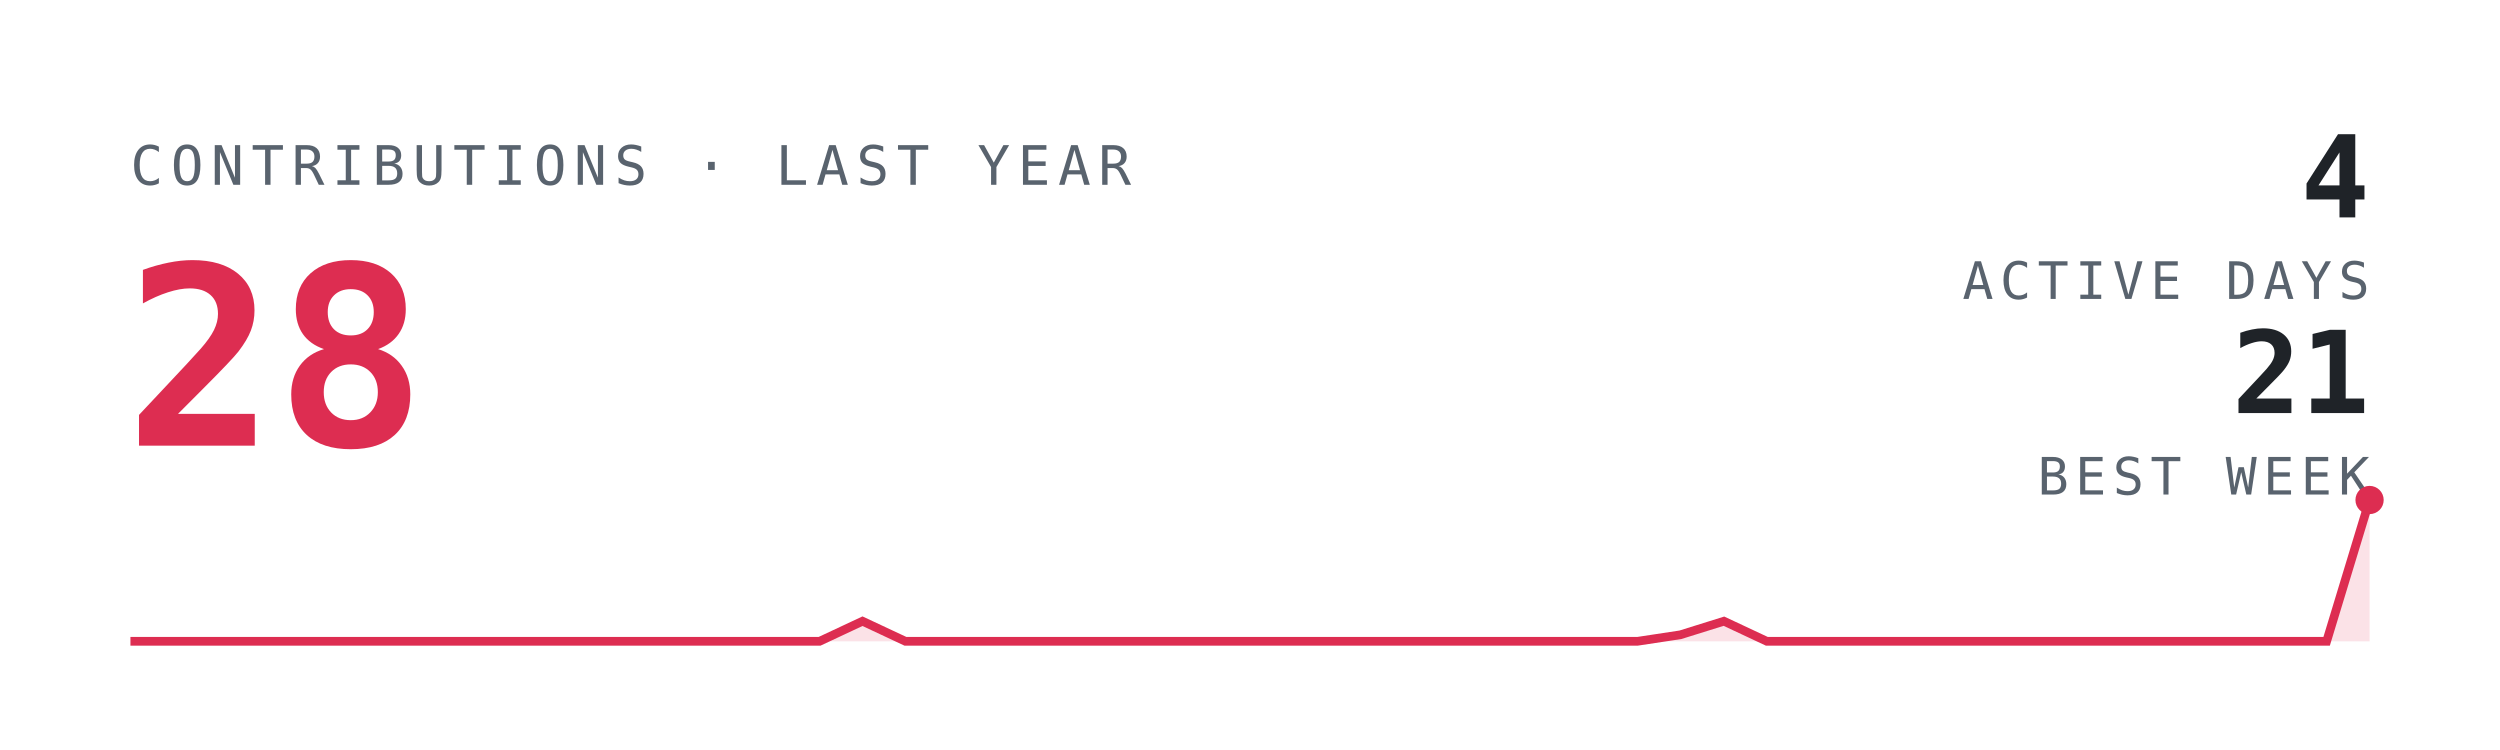
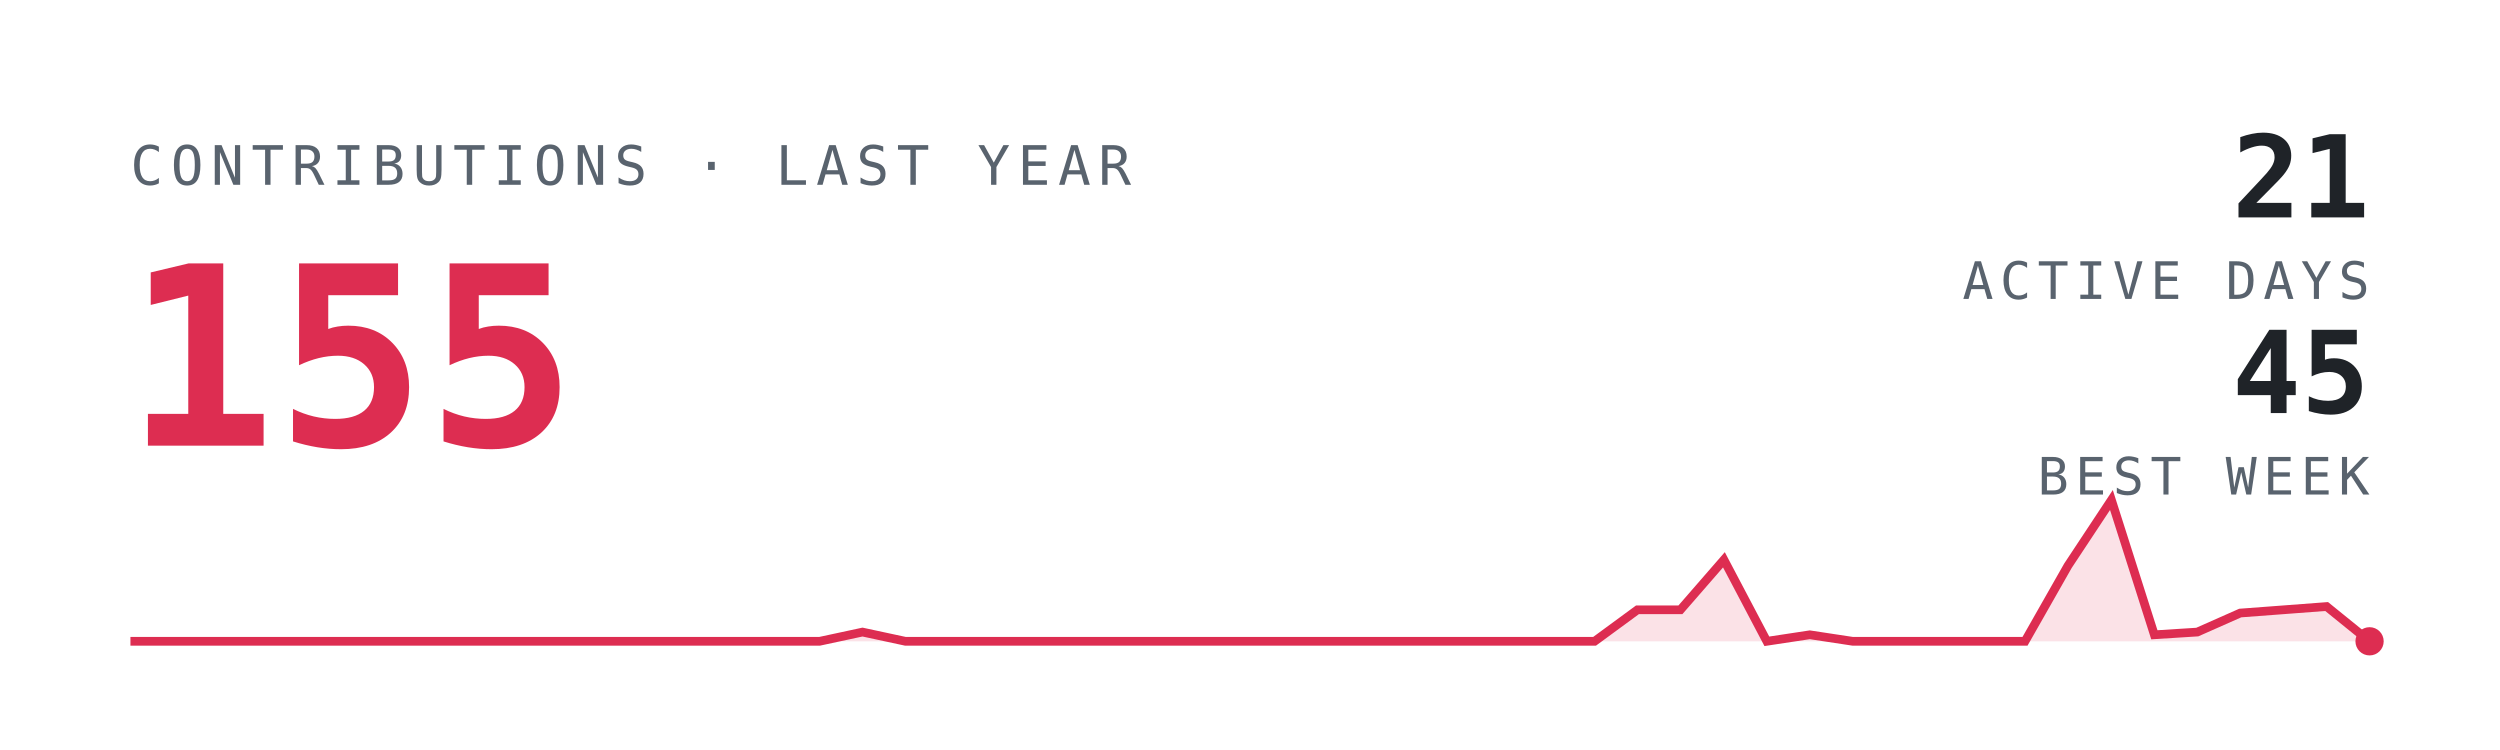
<svg xmlns="http://www.w3.org/2000/svg" viewBox="0 0 460 138" width="460" font-family="'JetBrains Mono', ui-monospace, SFMono-Regular, monospace">
  <style>
  .s{fill:#1f2328}  .m{fill:#59636e}  .t{fill:#d0d7de}  .a{fill:#dd2d51}
  .stk{stroke:#dd2d51}  .trk{fill:#eaeef2}  .ar{fill:#dd2d51;fill-opacity:.14}
  @media(prefers-color-scheme:dark){
    .s{fill:#f0f6fc} .m{fill:#9198a1} .t{fill:#30363d} .a{fill:#e04060}
    .stk{stroke:#e04060} .trk{fill:#21262d} .ar{fill:#e04060;fill-opacity:.18}
  }
</style>
  <rect fill="none" width="460" height="138" />
  <text class="m" x="24" y="34" font-size="10" letter-spacing="1.4">CONTRIBUTIONS · LAST YEAR</text>
-   <text class="a" x="23" y="82" font-size="46" font-weight="700">28</text>
-   <text class="s" x="436" y="40" font-size="21" font-weight="700" text-anchor="end">4</text>
+   <text class="a" x="23" y="82" font-size="46" font-weight="700">155</text>
+   <text class="s" x="436" y="40" font-size="21" font-weight="700" text-anchor="end">21</text>
  <text class="m" x="436" y="55" font-size="9.5" letter-spacing="1.2" text-anchor="end">ACTIVE DAYS</text>
-   <text class="s" x="436" y="76" font-size="21" font-weight="700" text-anchor="end">21</text>
+   <text class="s" x="436" y="76" font-size="21" font-weight="700" text-anchor="end">45</text>
  <text class="m" x="436" y="91" font-size="9.5" letter-spacing="1.2" text-anchor="end">BEST WEEK</text>
-   <path class="ar" d="M24.0,118 L24.0,118.0 L31.9,118.0 L39.8,118.0 L47.8,118.0 L55.7,118.0 L63.6,118.0 L71.5,118.0 L79.5,118.0 L87.4,118.0 L95.3,118.0 L103.2,118.0 L111.2,118.0 L119.1,118.0 L127.0,118.0 L134.9,118.0 L142.8,118.0 L150.8,118.0 L158.7,114.3 L166.6,118.0 L174.5,118.0 L182.5,118.0 L190.4,118.0 L198.3,118.0 L206.2,118.0 L214.2,118.0 L222.1,118.0 L230.0,118.0 L237.9,118.0 L245.8,118.0 L253.8,118.0 L261.7,118.0 L269.6,118.0 L277.5,118.0 L285.5,118.0 L293.4,118.0 L301.3,118.0 L309.2,116.8 L317.2,114.3 L325.1,118.0 L333.0,118.0 L340.9,118.0 L348.8,118.0 L356.8,118.0 L364.7,118.0 L372.6,118.0 L380.5,118.0 L388.5,118.0 L396.4,118.0 L404.3,118.0 L412.2,118.0 L420.2,118.0 L428.1,118.0 L436.0,92.0 L436.0,118 Z" />
-   <polyline class="stk" fill="none" stroke-width="1.6" points="24.0,118.0 31.9,118.0 39.8,118.0 47.8,118.0 55.7,118.0 63.6,118.0 71.5,118.0 79.5,118.0 87.4,118.0 95.3,118.0 103.2,118.0 111.2,118.0 119.1,118.0 127.0,118.0 134.9,118.0 142.8,118.0 150.8,118.0 158.7,114.3 166.6,118.0 174.5,118.0 182.5,118.0 190.4,118.0 198.3,118.0 206.2,118.0 214.2,118.0 222.1,118.0 230.0,118.0 237.9,118.0 245.8,118.0 253.8,118.0 261.7,118.0 269.6,118.0 277.5,118.0 285.5,118.0 293.4,118.0 301.3,118.0 309.2,116.8 317.2,114.3 325.1,118.0 333.0,118.0 340.9,118.0 348.8,118.0 356.8,118.0 364.7,118.0 372.6,118.0 380.5,118.0 388.5,118.0 396.4,118.0 404.3,118.0 412.2,118.0 420.2,118.0 428.1,118.0 436.0,92.0" />
-   <circle class="a" cx="436.0" cy="92.0" r="2.6" />
+   <path class="ar" d="M24.0,118 L24.0,118.0 L31.9,118.0 L39.8,118.0 L47.8,118.0 L55.7,118.0 L63.6,118.0 L71.5,118.0 L79.5,118.0 L87.4,118.0 L95.3,118.0 L103.2,118.0 L111.2,118.0 L119.1,118.0 L127.0,118.0 L134.9,118.0 L142.8,118.0 L150.8,118.0 L158.7,116.3 L166.6,118.0 L174.5,118.0 L182.5,118.0 L190.4,118.0 L198.3,118.0 L206.2,118.0 L214.2,118.0 L222.1,118.0 L230.0,118.0 L237.9,118.0 L245.8,118.0 L253.8,118.0 L261.7,118.0 L269.6,118.0 L277.5,118.0 L285.5,118.0 L293.4,118.0 L301.3,112.2 L309.2,112.2 L317.2,103.0 L325.1,118.0 L333.0,116.8 L340.9,118.0 L348.8,118.0 L356.8,118.0 L364.7,118.0 L372.6,118.0 L380.5,104.1 L388.5,92.0 L396.4,116.8 L404.3,116.3 L412.2,112.8 L420.2,112.2 L428.1,111.6 L436.0,118.0 L436.0,118 Z" />
+   <polyline class="stk" fill="none" stroke-width="1.6" points="24.0,118.0 31.9,118.0 39.8,118.0 47.8,118.0 55.7,118.0 63.6,118.0 71.5,118.0 79.5,118.0 87.4,118.0 95.3,118.0 103.2,118.0 111.2,118.0 119.1,118.0 127.0,118.0 134.9,118.0 142.8,118.0 150.8,118.0 158.7,116.3 166.6,118.0 174.5,118.0 182.5,118.0 190.4,118.0 198.3,118.0 206.2,118.0 214.2,118.0 222.1,118.0 230.0,118.0 237.9,118.0 245.8,118.0 253.8,118.0 261.7,118.0 269.6,118.0 277.5,118.0 285.5,118.0 293.4,118.0 301.3,112.2 309.2,112.2 317.2,103.0 325.1,118.0 333.0,116.8 340.9,118.0 348.8,118.0 356.8,118.0 364.7,118.0 372.6,118.0 380.5,104.1 388.5,92.0 396.4,116.8 404.3,116.3 412.2,112.8 420.2,112.2 428.1,111.6 436.0,118.0" />
+   <circle class="a" cx="436.0" cy="118.0" r="2.6" />
</svg>
